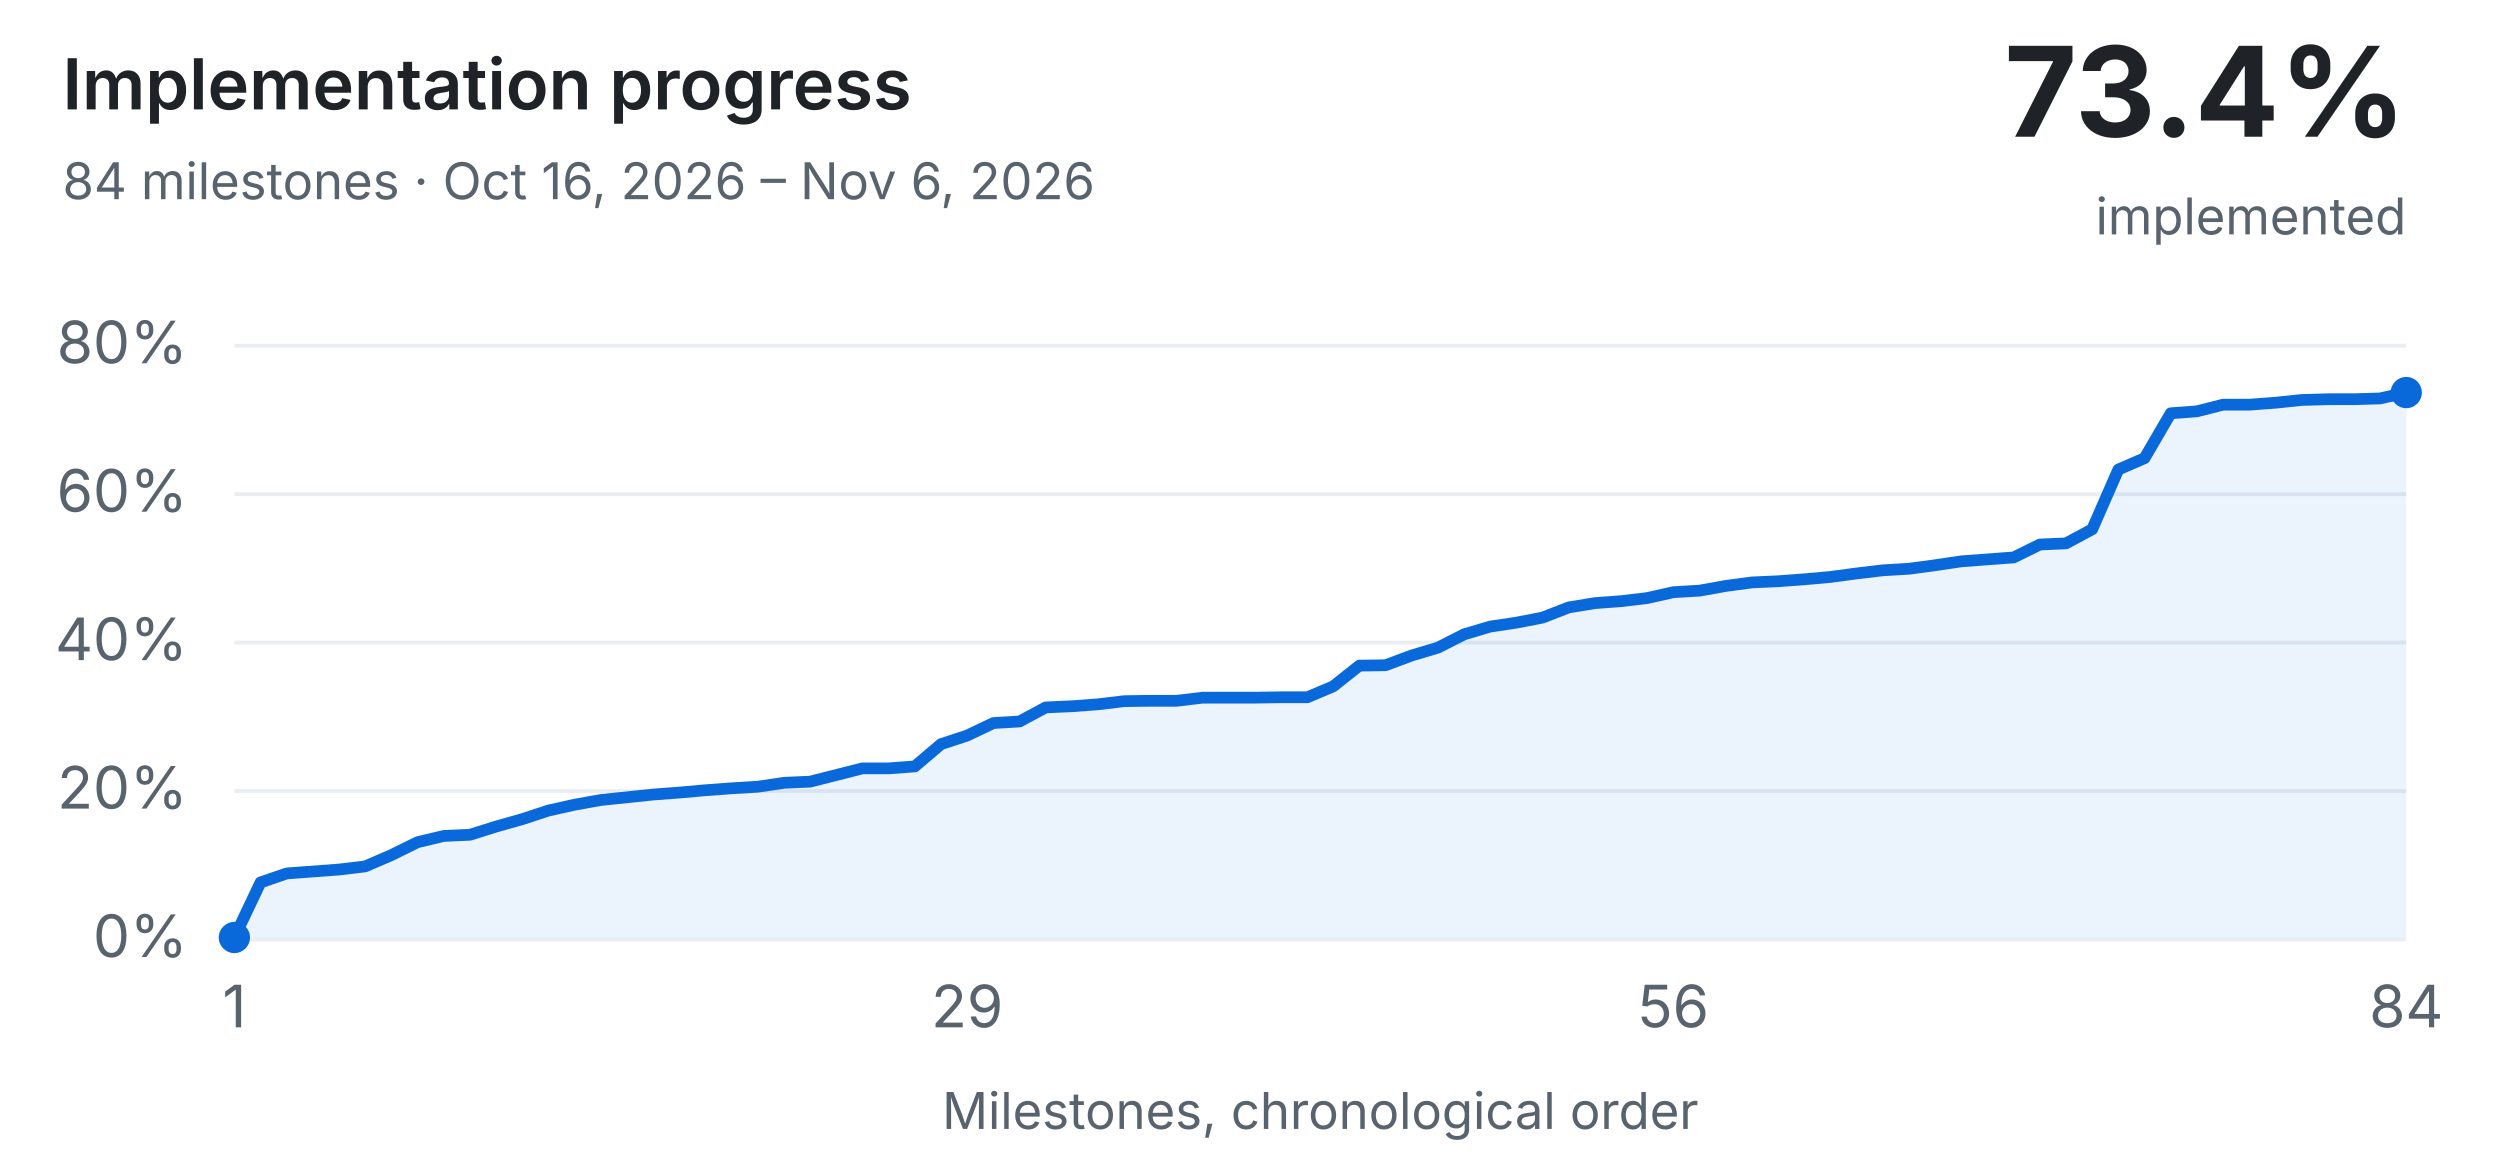
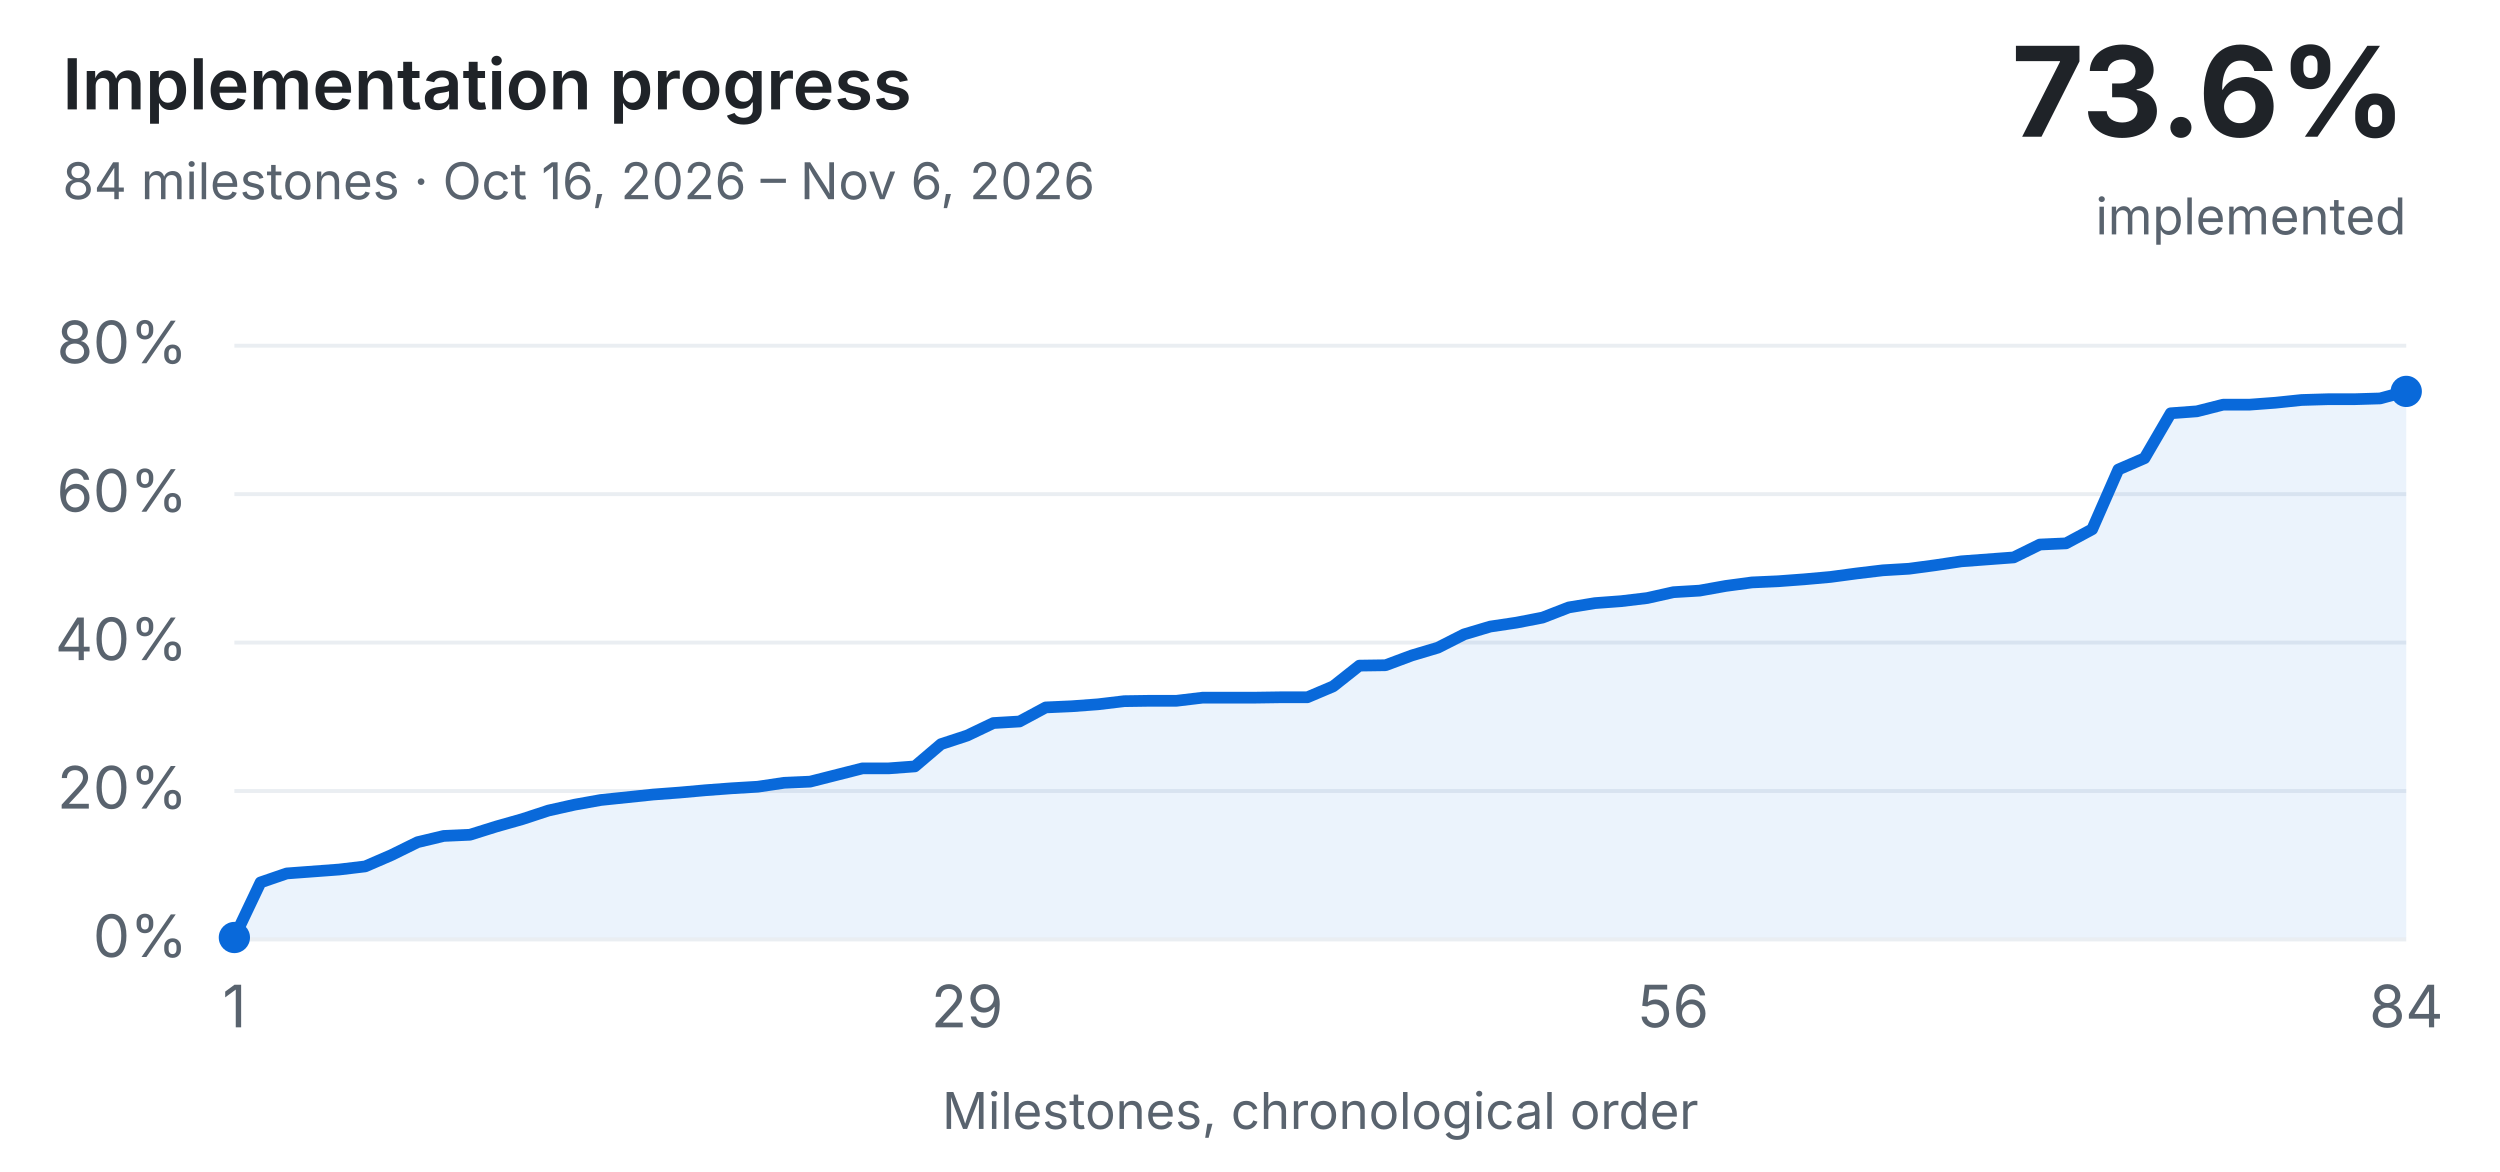
<svg xmlns="http://www.w3.org/2000/svg" width="640" height="300" viewBox="0 0 640 300" role="img" aria-labelledby="history-title history-description">
  <style>text{font:13px system-ui,-apple-system,Segoe UI,sans-serif;fill:#1f2328}.dim{fill:#59636e}.bg{fill:#eaeef2}.done{fill:#1a7f37}.part{fill:#d4a72c}.unchecked{fill:#0969da}@media (prefers-color-scheme:dark){text{fill:#e6edf3}.dim{fill:#9198a1}.bg{fill:#30363d}.done{fill:#3fb950}}</style>
  <style>
  .history-heading{font-size:18px;font-weight:600}
  .history-value{font-size:32px;font-weight:650}
  .history-axis{font-size:15px}
  .history-line{fill:none;stroke:#0969da;stroke-width:3;stroke-linecap:round;stroke-linejoin:round}
  .history-point,.history-area{fill:#0969da}
  .history-area{fill-opacity:.08}
  @media (prefers-color-scheme:dark){.history-line{stroke:#58a6ff}.history-point,.history-area{fill:#58a6ff}}
</style>
  <text class="history-heading" x="16" y="28">Implementation progress</text>
  <text class="dim" x="16" y="51">84 milestones · Oct 16, 2026 – Nov 6, 2026</text>
-   <text class="history-value" x="616" y="35" text-anchor="end">73.4%</text>
+   <text class="history-value" x="616" y="35" text-anchor="end">73.6%</text>
  <text class="dim" x="616" y="60" text-anchor="end">implemented</text>
  <rect class="bg" x="60" y="240.0" width="556" height="1" />
  <text class="dim history-axis" x="48" y="245.0" text-anchor="end">0%</text>
  <rect class="bg" x="60" y="202.0" width="556" height="1" />
  <text class="dim history-axis" x="48" y="207.0" text-anchor="end">20%</text>
  <rect class="bg" x="60" y="164.0" width="556" height="1" />
  <text class="dim history-axis" x="48" y="169.0" text-anchor="end">40%</text>
  <rect class="bg" x="60" y="126.0" width="556" height="1" />
  <text class="dim history-axis" x="48" y="131.0" text-anchor="end">60%</text>
  <rect class="bg" x="60" y="88.0" width="556" height="1" />
  <text class="dim history-axis" x="48" y="93.0" text-anchor="end">80%</text>
-   <polygon class="history-area" points="60.0,240 60.0,240.0 66.7,225.9 73.4,223.6 80.1,223.1 86.8,222.6 93.5,221.8 100.2,218.9 106.9,215.6 113.6,214.0 120.3,213.7 127.0,211.6 133.7,209.7 140.4,207.5 147.1,206.0 153.8,204.8 160.5,204.1 167.2,203.4 173.9,202.9 180.6,202.3 187.3,201.8 194.0,201.4 200.7,200.4 207.4,200.1 214.1,198.4 220.8,196.7 227.5,196.7 234.2,196.2 240.9,190.5 247.6,188.3 254.3,185.1 261.0,184.7 267.7,181.1 274.4,180.8 281.1,180.3 287.8,179.5 294.5,179.4 301.2,179.4 307.9,178.6 314.6,178.6 321.3,178.6 328.0,178.5 334.7,178.5 341.3,175.7 348.0,170.4 354.7,170.3 361.4,167.8 368.1,165.8 374.8,162.4 381.5,160.4 388.2,159.4 394.9,158.1 401.6,155.5 408.3,154.4 415.0,153.9 421.7,153.1 428.4,151.6 435.1,151.2 441.8,150.0 448.5,149.1 455.2,148.8 461.9,148.3 468.6,147.7 475.3,146.8 482.0,146.0 488.7,145.6 495.4,144.7 502.1,143.7 508.8,143.2 515.5,142.7 522.2,139.4 528.9,139.1 535.6,135.5 542.3,120.2 549.0,117.3 555.7,105.8 562.4,105.3 569.1,103.6 575.8,103.6 582.5,103.1 589.2,102.4 595.9,102.2 602.6,102.2 609.3,102.0 616.0,100.5 616.0,240" />
-   <polyline class="history-line" points="60.0,240.0 66.7,225.9 73.4,223.6 80.1,223.1 86.8,222.6 93.5,221.8 100.2,218.9 106.9,215.6 113.6,214.0 120.3,213.7 127.0,211.6 133.7,209.7 140.4,207.5 147.1,206.0 153.8,204.8 160.5,204.1 167.2,203.4 173.9,202.9 180.6,202.3 187.3,201.8 194.0,201.4 200.7,200.4 207.4,200.1 214.1,198.4 220.8,196.7 227.5,196.7 234.2,196.2 240.9,190.5 247.6,188.3 254.3,185.1 261.0,184.7 267.7,181.1 274.4,180.8 281.1,180.3 287.8,179.5 294.5,179.4 301.2,179.4 307.9,178.6 314.6,178.6 321.3,178.6 328.0,178.5 334.7,178.5 341.3,175.7 348.0,170.4 354.7,170.3 361.4,167.8 368.1,165.8 374.8,162.4 381.5,160.4 388.2,159.4 394.9,158.1 401.6,155.5 408.3,154.4 415.0,153.9 421.7,153.1 428.4,151.6 435.1,151.2 441.8,150.0 448.5,149.1 455.2,148.8 461.9,148.3 468.6,147.7 475.3,146.8 482.0,146.0 488.7,145.6 495.4,144.7 502.1,143.7 508.8,143.2 515.5,142.7 522.2,139.4 528.9,139.1 535.6,135.5 542.3,120.2 549.0,117.3 555.7,105.8 562.4,105.3 569.1,103.6 575.8,103.6 582.5,103.1 589.2,102.4 595.9,102.2 602.6,102.2 609.3,102.0 616.0,100.5" />
+   <polygon class="history-area" points="60.0,240 60.0,240.0 66.7,225.9 73.4,223.6 80.1,223.1 86.8,222.6 93.5,221.8 100.2,218.9 106.9,215.6 113.6,214.0 120.3,213.7 127.0,211.6 133.7,209.7 140.4,207.5 147.1,206.0 153.8,204.8 160.5,204.1 167.2,203.4 173.9,202.9 180.6,202.3 187.3,201.8 194.0,201.4 200.7,200.4 207.4,200.1 214.1,198.4 220.8,196.7 227.5,196.7 234.2,196.2 240.9,190.5 247.6,188.3 254.3,185.1 261.0,184.7 267.7,181.1 274.4,180.8 281.1,180.3 287.8,179.5 294.5,179.4 301.2,179.4 307.9,178.6 314.6,178.6 321.3,178.6 328.0,178.5 334.7,178.5 341.3,175.7 348.0,170.4 354.7,170.3 361.4,167.8 368.1,165.8 374.8,162.4 381.5,160.4 388.2,159.4 394.9,158.1 401.6,155.5 408.3,154.4 415.0,153.9 421.7,153.1 428.4,151.6 435.1,151.2 441.8,150.0 448.5,149.1 455.2,148.8 461.9,148.3 468.6,147.7 475.3,146.8 482.0,146.0 488.7,145.6 495.4,144.7 502.1,143.7 508.8,143.2 515.5,142.7 522.2,139.4 528.9,139.1 535.6,135.5 542.3,120.2 549.0,117.3 555.7,105.8 562.4,105.3 569.1,103.6 575.8,103.6 582.5,103.1 589.2,102.4 595.9,102.2 602.6,102.2 609.3,102.0 616.0,100.2 616.0,240" />
+   <polyline class="history-line" points="60.0,240.0 66.7,225.9 73.4,223.6 80.1,223.1 86.8,222.6 93.5,221.8 100.2,218.9 106.9,215.6 113.6,214.0 120.3,213.7 127.0,211.6 133.7,209.7 140.4,207.5 147.1,206.0 153.8,204.8 160.5,204.1 167.2,203.4 173.9,202.9 180.6,202.3 187.3,201.8 194.0,201.4 200.7,200.4 207.4,200.1 214.1,198.4 220.8,196.7 227.5,196.7 234.2,196.2 240.9,190.5 247.6,188.3 254.3,185.1 261.0,184.7 267.7,181.1 274.4,180.8 281.1,180.3 287.8,179.5 294.5,179.4 301.2,179.4 307.9,178.6 314.6,178.6 321.3,178.6 328.0,178.5 334.7,178.5 341.3,175.7 348.0,170.4 354.7,170.3 361.4,167.8 368.1,165.8 374.8,162.4 381.5,160.4 388.2,159.4 394.9,158.1 401.6,155.5 408.3,154.4 415.0,153.9 421.7,153.1 428.4,151.6 435.1,151.2 441.8,150.0 448.5,149.1 455.2,148.8 461.9,148.3 468.6,147.7 475.3,146.8 482.0,146.0 488.7,145.6 495.4,144.7 502.1,143.7 508.8,143.2 515.5,142.7 522.2,139.4 528.9,139.1 535.6,135.5 542.3,120.2 549.0,117.3 555.7,105.8 562.4,105.3 569.1,103.6 575.8,103.6 582.5,103.1 589.2,102.4 595.9,102.2 602.6,102.2 609.3,102.0 616.0,100.2" />
  <circle class="history-point" cx="60.0" cy="240.0" r="4" />
  <circle fill="transparent" cx="66.7" cy="225.9" r="3" />
  <circle fill="transparent" cx="73.4" cy="223.6" r="3" />
  <circle fill="transparent" cx="80.1" cy="223.1" r="3" />
  <circle fill="transparent" cx="86.8" cy="222.6" r="3" />
  <circle fill="transparent" cx="93.5" cy="221.8" r="3" />
  <circle fill="transparent" cx="100.2" cy="218.9" r="3" />
  <circle fill="transparent" cx="106.9" cy="215.6" r="3" />
  <circle fill="transparent" cx="113.6" cy="214.0" r="3" />
  <circle fill="transparent" cx="120.3" cy="213.7" r="3" />
  <circle fill="transparent" cx="127.0" cy="211.6" r="3" />
  <circle fill="transparent" cx="133.7" cy="209.7" r="3" />
  <circle fill="transparent" cx="140.4" cy="207.5" r="3" />
  <circle fill="transparent" cx="147.1" cy="206.0" r="3" />
  <circle fill="transparent" cx="153.8" cy="204.8" r="3" />
  <circle fill="transparent" cx="160.5" cy="204.1" r="3" />
  <circle fill="transparent" cx="167.2" cy="203.4" r="3" />
  <circle fill="transparent" cx="173.9" cy="202.9" r="3" />
  <circle fill="transparent" cx="180.6" cy="202.3" r="3" />
  <circle fill="transparent" cx="187.3" cy="201.8" r="3" />
  <circle fill="transparent" cx="194.0" cy="201.4" r="3" />
  <circle fill="transparent" cx="200.7" cy="200.4" r="3" />
  <circle fill="transparent" cx="207.4" cy="200.1" r="3" />
  <circle fill="transparent" cx="214.1" cy="198.4" r="3" />
  <circle fill="transparent" cx="220.8" cy="196.7" r="3" />
  <circle fill="transparent" cx="227.5" cy="196.7" r="3" />
  <circle fill="transparent" cx="234.2" cy="196.2" r="3" />
  <circle fill="transparent" cx="240.9" cy="190.5" r="3" />
  <circle fill="transparent" cx="247.6" cy="188.3" r="3" />
  <circle fill="transparent" cx="254.3" cy="185.1" r="3" />
  <circle fill="transparent" cx="261.0" cy="184.7" r="3" />
  <circle fill="transparent" cx="267.7" cy="181.1" r="3" />
  <circle fill="transparent" cx="274.4" cy="180.8" r="3" />
  <circle fill="transparent" cx="281.1" cy="180.3" r="3" />
  <circle fill="transparent" cx="287.8" cy="179.5" r="3" />
  <circle fill="transparent" cx="294.5" cy="179.4" r="3" />
  <circle fill="transparent" cx="301.2" cy="179.4" r="3" />
  <circle fill="transparent" cx="307.9" cy="178.6" r="3" />
  <circle fill="transparent" cx="314.6" cy="178.6" r="3" />
  <circle fill="transparent" cx="321.3" cy="178.6" r="3" />
  <circle fill="transparent" cx="328.0" cy="178.5" r="3" />
  <circle fill="transparent" cx="334.7" cy="178.5" r="3" />
  <circle fill="transparent" cx="341.3" cy="175.7" r="3" />
  <circle fill="transparent" cx="348.0" cy="170.4" r="3" />
  <circle fill="transparent" cx="354.7" cy="170.3" r="3" />
  <circle fill="transparent" cx="361.4" cy="167.8" r="3" />
  <circle fill="transparent" cx="368.1" cy="165.8" r="3" />
  <circle fill="transparent" cx="374.8" cy="162.4" r="3" />
  <circle fill="transparent" cx="381.5" cy="160.4" r="3" />
  <circle fill="transparent" cx="388.2" cy="159.4" r="3" />
  <circle fill="transparent" cx="394.9" cy="158.1" r="3" />
  <circle fill="transparent" cx="401.6" cy="155.5" r="3" />
  <circle fill="transparent" cx="408.3" cy="154.4" r="3" />
  <circle fill="transparent" cx="415.0" cy="153.9" r="3" />
  <circle fill="transparent" cx="421.7" cy="153.1" r="3" />
  <circle fill="transparent" cx="428.4" cy="151.6" r="3" />
  <circle fill="transparent" cx="435.1" cy="151.2" r="3" />
  <circle fill="transparent" cx="441.8" cy="150.0" r="3" />
  <circle fill="transparent" cx="448.5" cy="149.1" r="3" />
  <circle fill="transparent" cx="455.2" cy="148.8" r="3" />
  <circle fill="transparent" cx="461.9" cy="148.3" r="3" />
  <circle fill="transparent" cx="468.6" cy="147.7" r="3" />
  <circle fill="transparent" cx="475.3" cy="146.8" r="3" />
  <circle fill="transparent" cx="482.0" cy="146.0" r="3" />
  <circle fill="transparent" cx="488.7" cy="145.6" r="3" />
  <circle fill="transparent" cx="495.4" cy="144.7" r="3" />
  <circle fill="transparent" cx="502.1" cy="143.7" r="3" />
  <circle fill="transparent" cx="508.8" cy="143.2" r="3" />
  <circle fill="transparent" cx="515.5" cy="142.7" r="3" />
  <circle fill="transparent" cx="522.2" cy="139.4" r="3" />
  <circle fill="transparent" cx="528.9" cy="139.1" r="3" />
  <circle fill="transparent" cx="535.6" cy="135.5" r="3" />
  <circle fill="transparent" cx="542.3" cy="120.2" r="3" />
  <circle fill="transparent" cx="549.0" cy="117.3" r="3" />
  <circle fill="transparent" cx="555.7" cy="105.8" r="3" />
  <circle fill="transparent" cx="562.4" cy="105.3" r="3" />
  <circle fill="transparent" cx="569.1" cy="103.6" r="3" />
  <circle fill="transparent" cx="575.8" cy="103.6" r="3" />
  <circle fill="transparent" cx="582.5" cy="103.1" r="3" />
  <circle fill="transparent" cx="589.2" cy="102.4" r="3" />
  <circle fill="transparent" cx="595.9" cy="102.2" r="3" />
  <circle fill="transparent" cx="602.6" cy="102.2" r="3" />
  <circle fill="transparent" cx="609.3" cy="102.0" r="3" />
-   <circle class="history-point" cx="616.0" cy="100.5" r="4" />
+   <circle class="history-point" cx="616.0" cy="100.2" r="4" />
  <text class="dim history-axis" x="60.0" y="263" text-anchor="middle">1</text>
  <text class="dim history-axis" x="247.6" y="263" text-anchor="middle">29</text>
  <text class="dim history-axis" x="428.4" y="263" text-anchor="middle">56</text>
  <text class="dim history-axis" x="616.0" y="263" text-anchor="middle">84</text>
  <text class="dim" x="338" y="289" text-anchor="middle">Milestones, chronological order</text>
</svg>
